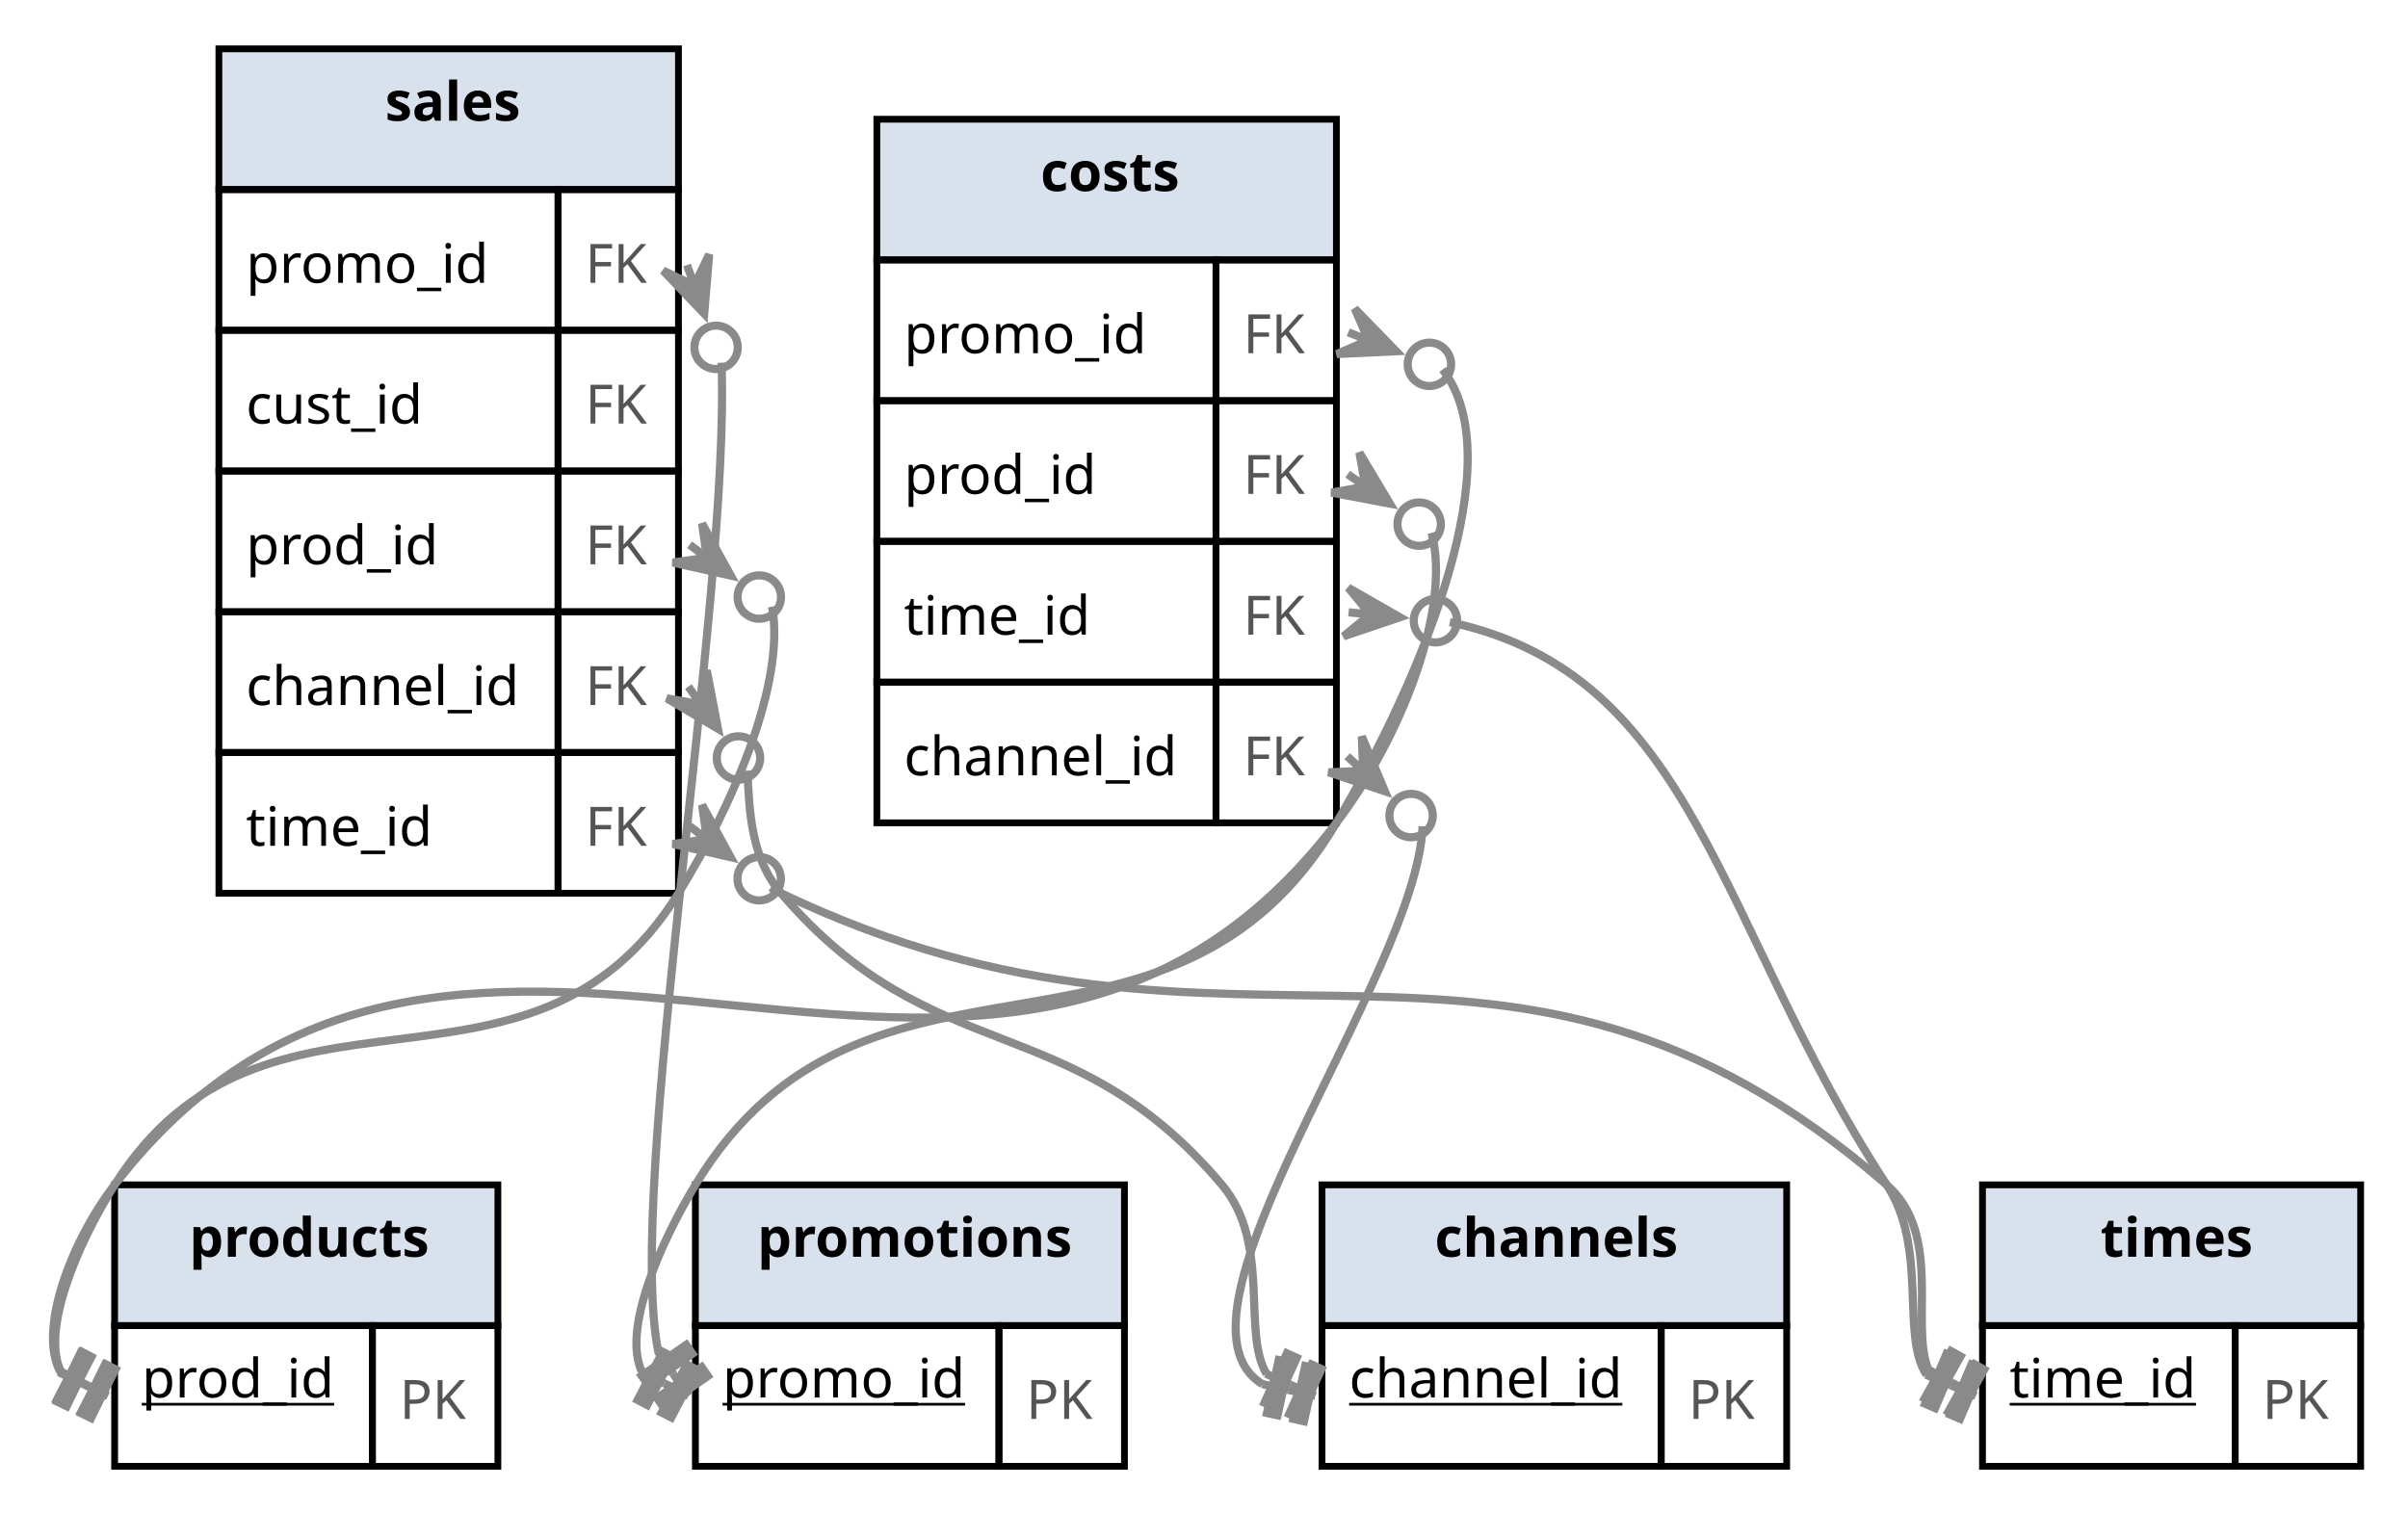
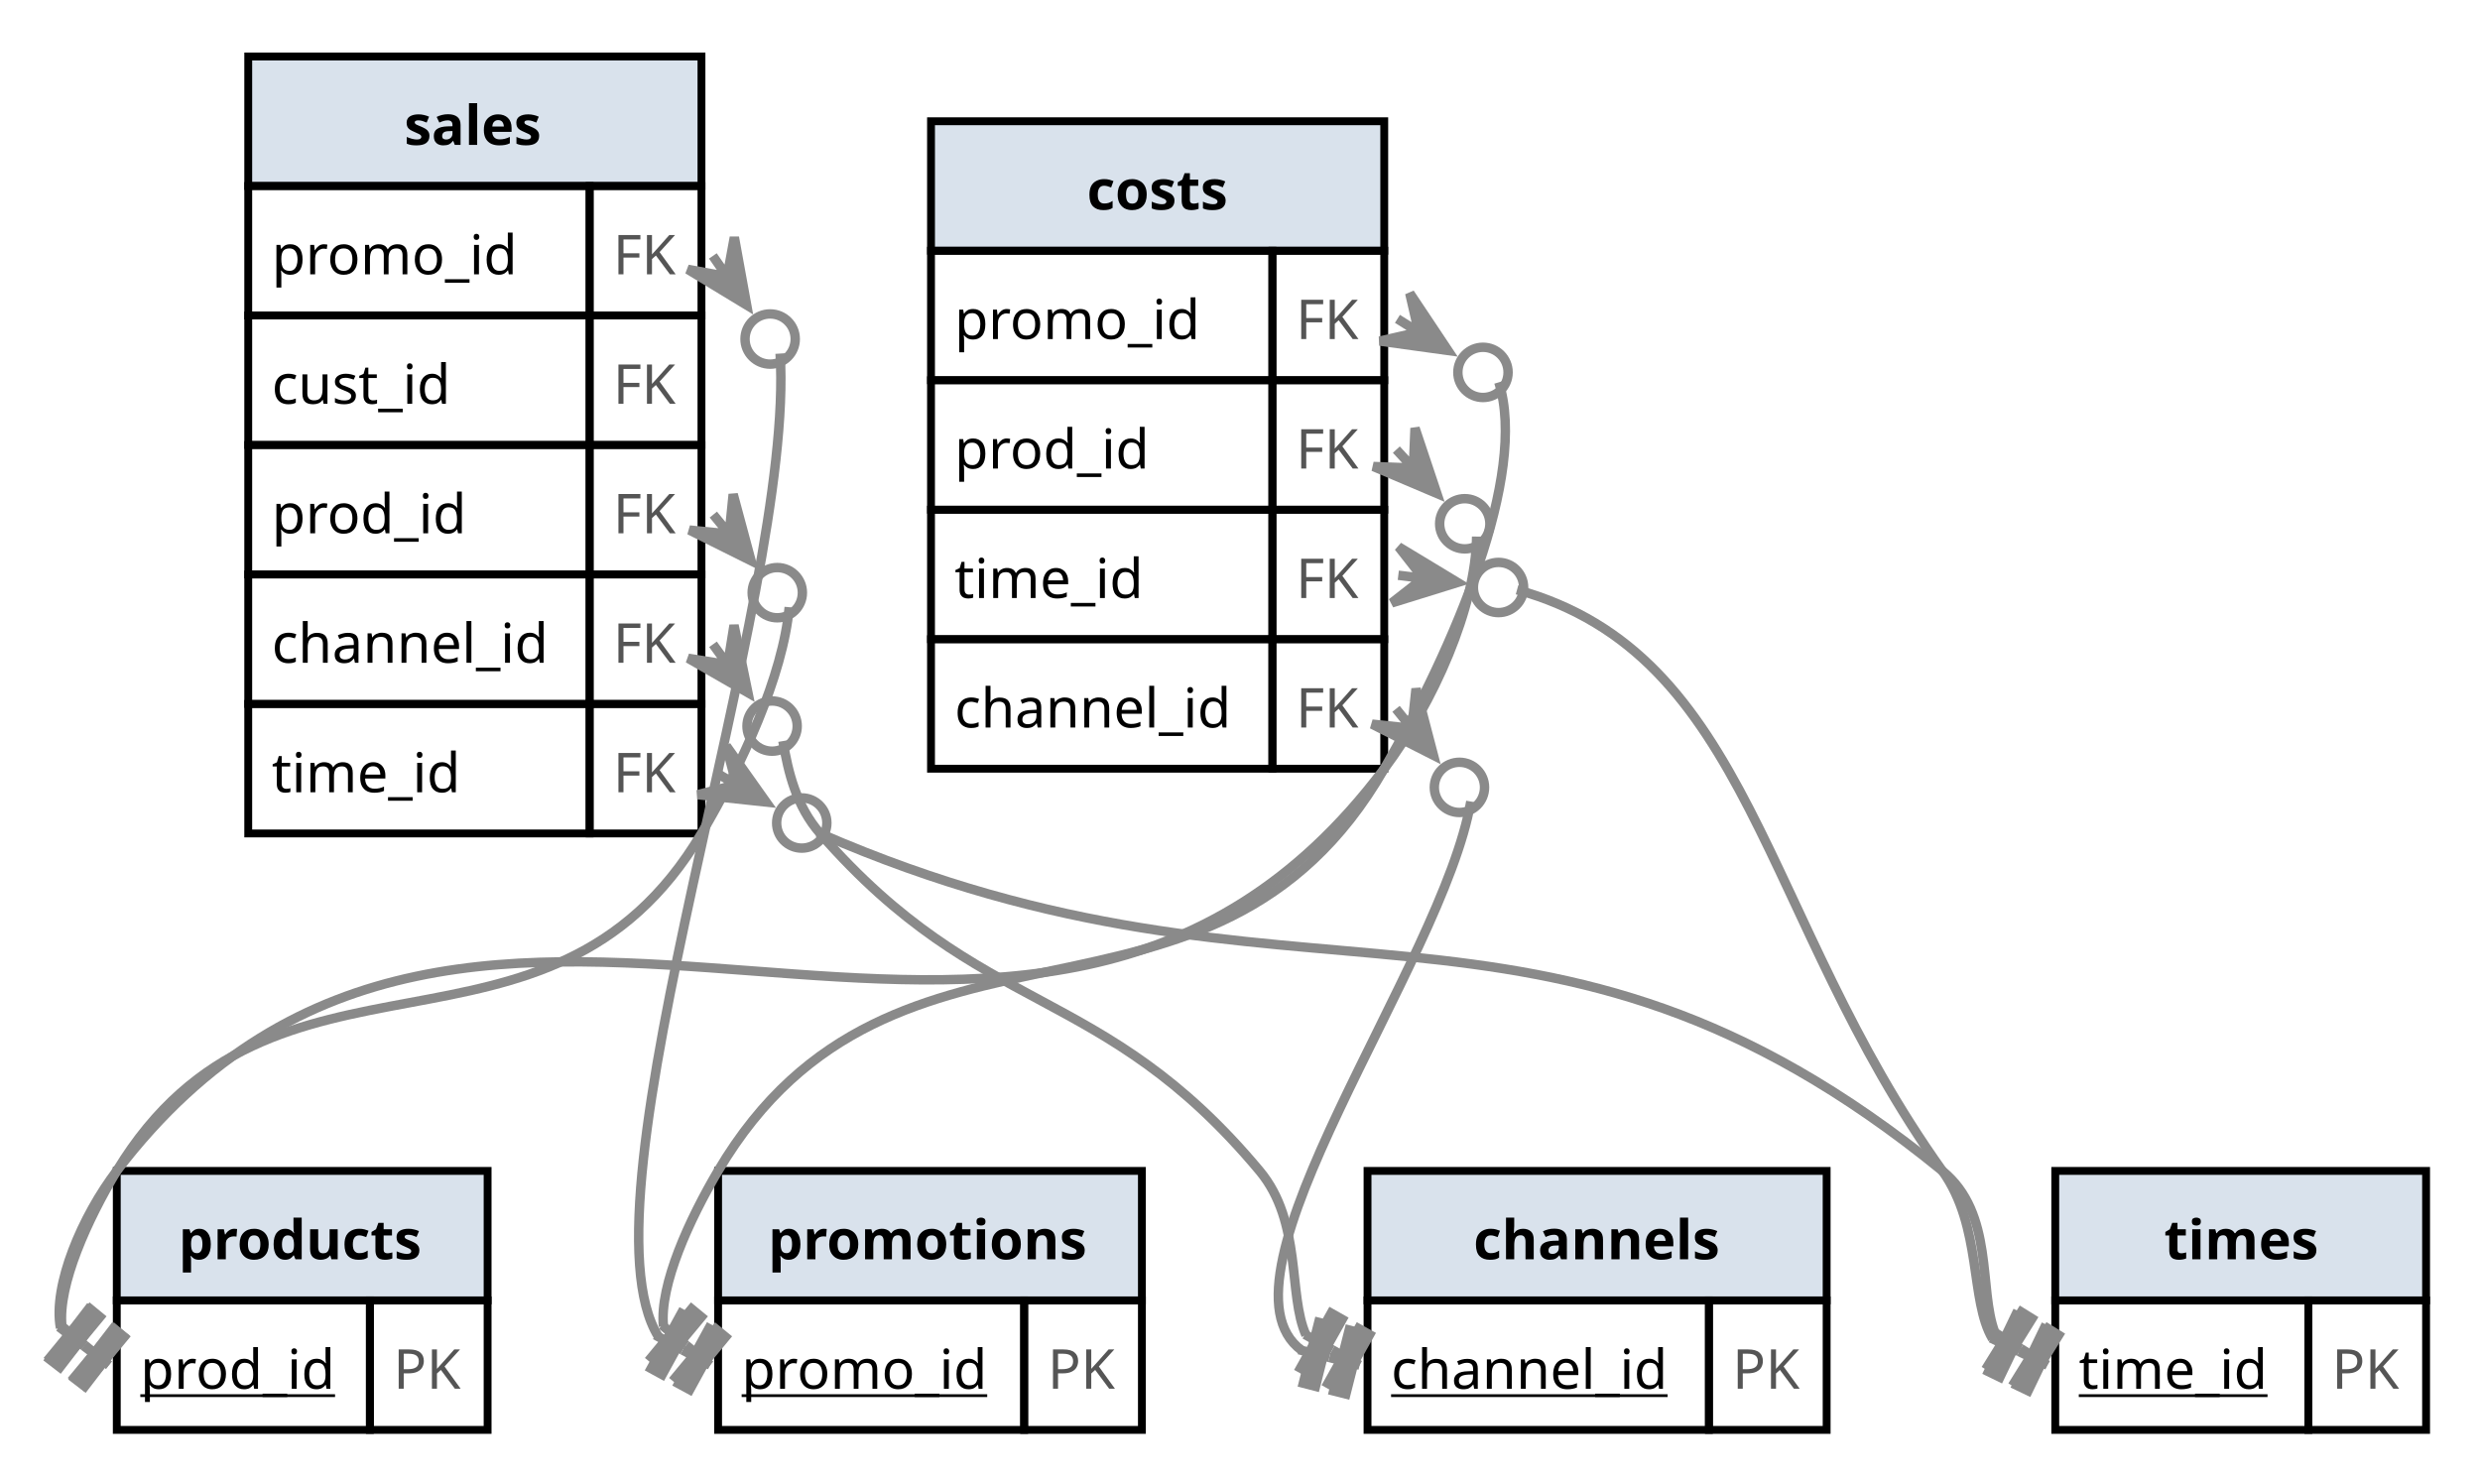
- <svg xmlns="http://www.w3.org/2000/svg" width="355pt" height="223pt" viewBox="0.00 0.00 355.00 223.00">
-   <g id="graph0" class="graph" transform="scale(1 1) rotate(0) translate(7.2 216.2)">
+ <svg xmlns="http://www.w3.org/2000/svg" width="316pt" height="189pt" viewBox="0.00 0.00 316.00 189.00">
+   <g id="graph0" class="graph" transform="scale(1 1) rotate(0) translate(7.2 182.2)">
    <g id="node1" class="node">
-       <polygon fill="#d9e2ec" stroke="none" points="25.07,-188.25 25.07,-209 92.82,-209 92.82,-188.25 25.07,-188.25" />
-       <polygon fill="none" stroke="#000000" points="25.07,-188.25 25.07,-209 92.82,-209 92.82,-188.25 25.07,-188.25" />
-       <text xml:space="preserve" text-anchor="start" x="49.57" y="-198.4" font-family="Noto Sans KR" font-weight="bold" font-size="8.00" fill="#000000">sales</text>
-       <polygon fill="none" stroke="#000000" points="25.07,-167.5 25.07,-188.25 75.07,-188.25 75.07,-167.5 25.07,-167.5" />
-       <text xml:space="preserve" text-anchor="start" x="29.07" y="-174.5" font-family="Noto Sans KR" font-size="8.00">promo_id</text>
-       <polygon fill="none" stroke="#000000" points="75.07,-167.5 75.07,-188.25 92.82,-188.25 92.82,-167.5 75.07,-167.5" />
-       <text xml:space="preserve" text-anchor="start" x="79.07" y="-174.5" font-family="Noto Sans KR" font-size="8.00" fill="#555555">FK</text>
-       <polygon fill="none" stroke="#000000" points="25.07,-146.75 25.07,-167.5 75.07,-167.5 75.07,-146.75 25.07,-146.75" />
-       <text xml:space="preserve" text-anchor="start" x="29.07" y="-153.75" font-family="Noto Sans KR" font-size="8.00">cust_id</text>
-       <polygon fill="none" stroke="#000000" points="75.07,-146.75 75.07,-167.5 92.82,-167.5 92.82,-146.75 75.07,-146.75" />
-       <text xml:space="preserve" text-anchor="start" x="79.07" y="-153.75" font-family="Noto Sans KR" font-size="8.00" fill="#555555">FK</text>
-       <polygon fill="none" stroke="#000000" points="25.07,-126 25.07,-146.75 75.07,-146.75 75.07,-126 25.07,-126" />
-       <text xml:space="preserve" text-anchor="start" x="29.07" y="-133" font-family="Noto Sans KR" font-size="8.00">prod_id</text>
-       <polygon fill="none" stroke="#000000" points="75.07,-126 75.07,-146.75 92.82,-146.75 92.82,-126 75.07,-126" />
-       <text xml:space="preserve" text-anchor="start" x="79.07" y="-133" font-family="Noto Sans KR" font-size="8.00" fill="#555555">FK</text>
-       <polygon fill="none" stroke="#000000" points="25.07,-105.25 25.07,-126 75.07,-126 75.07,-105.25 25.07,-105.25" />
-       <text xml:space="preserve" text-anchor="start" x="29.07" y="-112.25" font-family="Noto Sans KR" font-size="8.00">channel_id</text>
-       <polygon fill="none" stroke="#000000" points="75.07,-105.25 75.07,-126 92.82,-126 92.82,-105.25 75.07,-105.25" />
-       <text xml:space="preserve" text-anchor="start" x="79.07" y="-112.25" font-family="Noto Sans KR" font-size="8.00" fill="#555555">FK</text>
-       <polygon fill="none" stroke="#000000" points="25.07,-84.5 25.07,-105.25 75.07,-105.25 75.07,-84.5 25.07,-84.5" />
-       <text xml:space="preserve" text-anchor="start" x="29.07" y="-91.5" font-family="Noto Sans KR" font-size="8.00">time_id</text>
-       <polygon fill="none" stroke="#000000" points="75.07,-84.5 75.07,-105.25 92.82,-105.25 92.82,-84.5 75.07,-84.5" />
-       <text xml:space="preserve" text-anchor="start" x="79.07" y="-91.5" font-family="Noto Sans KR" font-size="8.00" fill="#555555">FK</text>
+       <polygon fill="#d9e2ec" stroke="none" points="24.43,-158.5 24.43,-175 82.18,-175 82.18,-158.5 24.43,-158.5" />
+       <polygon fill="none" stroke="#000000" points="24.43,-158.5 24.43,-175 82.18,-175 82.18,-158.5 24.43,-158.5" />
+       <text xml:space="preserve" text-anchor="start" x="44.3" y="-163.74" font-family="Noto Sans KR" font-weight="bold" font-size="7.00" fill="#000000">sales</text>
+       <polygon fill="none" stroke="#000000" points="24.43,-142 24.43,-158.5 67.93,-158.5 67.93,-142 24.43,-142" />
+       <text xml:space="preserve" text-anchor="start" x="27.43" y="-147.25" font-family="Noto Sans KR" font-size="7.00">promo_id</text>
+       <polygon fill="none" stroke="#000000" points="67.93,-142 67.93,-158.5 82.18,-158.5 82.18,-142 67.93,-142" />
+       <text xml:space="preserve" text-anchor="start" x="70.93" y="-147.25" font-family="Noto Sans KR" font-size="7.00" fill="#555555">FK</text>
+       <polygon fill="none" stroke="#000000" points="24.43,-125.5 24.43,-142 67.93,-142 67.93,-125.5 24.43,-125.5" />
+       <text xml:space="preserve" text-anchor="start" x="27.43" y="-130.75" font-family="Noto Sans KR" font-size="7.00">cust_id</text>
+       <polygon fill="none" stroke="#000000" points="67.93,-125.5 67.93,-142 82.18,-142 82.18,-125.5 67.93,-125.5" />
+       <text xml:space="preserve" text-anchor="start" x="70.93" y="-130.75" font-family="Noto Sans KR" font-size="7.00" fill="#555555">FK</text>
+       <polygon fill="none" stroke="#000000" points="24.43,-109 24.43,-125.5 67.93,-125.5 67.93,-109 24.43,-109" />
+       <text xml:space="preserve" text-anchor="start" x="27.43" y="-114.25" font-family="Noto Sans KR" font-size="7.00">prod_id</text>
+       <polygon fill="none" stroke="#000000" points="67.93,-109 67.93,-125.5 82.18,-125.5 82.18,-109 67.93,-109" />
+       <text xml:space="preserve" text-anchor="start" x="70.93" y="-114.25" font-family="Noto Sans KR" font-size="7.00" fill="#555555">FK</text>
+       <polygon fill="none" stroke="#000000" points="24.43,-92.5 24.43,-109 67.93,-109 67.93,-92.5 24.43,-92.5" />
+       <text xml:space="preserve" text-anchor="start" x="27.43" y="-97.75" font-family="Noto Sans KR" font-size="7.00">channel_id</text>
+       <polygon fill="none" stroke="#000000" points="67.93,-92.5 67.93,-109 82.18,-109 82.18,-92.5 67.93,-92.5" />
+       <text xml:space="preserve" text-anchor="start" x="70.93" y="-97.75" font-family="Noto Sans KR" font-size="7.00" fill="#555555">FK</text>
+       <polygon fill="none" stroke="#000000" points="24.43,-76 24.43,-92.5 67.93,-92.5 67.93,-76 24.43,-76" />
+       <text xml:space="preserve" text-anchor="start" x="27.43" y="-81.25" font-family="Noto Sans KR" font-size="7.00">time_id</text>
+       <polygon fill="none" stroke="#000000" points="67.93,-76 67.93,-92.5 82.18,-92.5 82.18,-76 67.93,-76" />
+       <text xml:space="preserve" text-anchor="start" x="70.93" y="-81.25" font-family="Noto Sans KR" font-size="7.00" fill="#555555">FK</text>
    </g>
    <g id="node3" class="node">
-       <polygon fill="#d9e2ec" stroke="none" points="9.7,-20.75 9.7,-41.5 66.2,-41.5 66.2,-20.75 9.7,-20.75" />
-       <polygon fill="none" stroke="#000000" points="9.7,-20.75 9.7,-41.5 66.2,-41.5 66.2,-20.75 9.7,-20.75" />
-       <text xml:space="preserve" text-anchor="start" x="20.7" y="-30.9" font-family="Noto Sans KR" font-weight="bold" font-size="8.00" fill="#000000">products</text>
-       <polygon fill="none" stroke="#000000" points="9.7,0 9.7,-20.75 47.7,-20.75 47.7,0 9.7,0" />
-       <text xml:space="preserve" text-anchor="start" x="13.7" y="-10.15" font-family="Noto Sans KR" text-decoration="underline" font-size="8.00">prod_id</text>
-       <polygon fill="none" stroke="#000000" points="47.7,0 47.7,-20.75 66.2,-20.75 66.2,0 47.7,0" />
-       <text xml:space="preserve" text-anchor="start" x="51.7" y="-7" font-family="Noto Sans KR" font-size="8.00" fill="#555555">PK</text>
+       <polygon fill="#d9e2ec" stroke="none" points="7.68,-16.5 7.68,-33 54.93,-33 54.93,-16.5 7.68,-16.5" />
+       <polygon fill="none" stroke="#000000" points="7.68,-16.5 7.68,-33 54.93,-33 54.93,-16.5 7.68,-16.5" />
+       <text xml:space="preserve" text-anchor="start" x="15.55" y="-21.74" font-family="Noto Sans KR" font-weight="bold" font-size="7.00" fill="#000000">products</text>
+       <polygon fill="none" stroke="#000000" points="7.68,0 7.68,-16.5 39.93,-16.5 39.93,0 7.68,0" />
+       <text xml:space="preserve" text-anchor="start" x="10.68" y="-5.24" font-family="Noto Sans KR" text-decoration="underline" font-size="7.00">prod_id</text>
+       <polygon fill="none" stroke="#000000" points="39.93,0 39.93,-16.5 54.93,-16.5 54.93,0 39.93,0" />
+       <text xml:space="preserve" text-anchor="start" x="42.93" y="-5.25" font-family="Noto Sans KR" font-size="7.00" fill="#555555">PK</text>
    </g>
    <g id="edge2" class="edge">
-       <path fill="none" stroke="#8a8a8a" stroke-width="1.2" d="M106.62,-126.76C108.68,-115.68 100.81,-97.35 92.82,-84.5 70.86,-49.18 31.89,-76.68 9.7,-41.5 4.27,-32.9 -1.19,-20.15 1.77,-13.98" />
-       <polygon fill="#8a8a8a" stroke="#8a8a8a" stroke-width="1.2" points="100.54,-131.33 91.98,-133.26 97.02,-133.97 94.46,-135.89 94.46,-135.89 94.46,-135.89 97.02,-133.97 96.3,-139.01 100.54,-131.33" />
-       <ellipse fill="none" stroke="#8a8a8a" stroke-width="1.2" cx="104.74" cy="-128.17" rx="3.2" ry="3.2" />
-       <polygon fill="#8a8a8a" stroke="#8a8a8a" stroke-width="1.2" points="6.14,-7.2 9.83,-14.29 8.41,-15.03 4.72,-7.93 6.14,-7.2" />
-       <polyline fill="none" stroke="#8a8a8a" stroke-width="1.2" points="8.7,-10.38 5.15,-12.22" />
-       <polygon fill="#8a8a8a" stroke="#8a8a8a" stroke-width="1.2" points="2.59,-9.04 6.28,-16.14 4.86,-16.88 1.17,-9.78 2.59,-9.04" />
-       <polyline fill="none" stroke="#8a8a8a" stroke-width="1.2" points="5.15,-12.22 1.6,-14.07" />
+       <path fill="none" stroke="#8a8a8a" stroke-width="1.2" d="M93.36,-104.83C92.6,-96.15 87.3,-84.62 82.18,-76 62.66,-43.13 27.46,-65.71 7.68,-33 4.03,-26.96 0.13,-18.5 0.69,-13.2" />
+       <polygon fill="#8a8a8a" stroke="#8a8a8a" stroke-width="1.2" points="88.5,-110.75 80.65,-114.66 85.71,-114.16 83.69,-116.63 83.69,-116.63 83.69,-116.63 85.71,-114.16 86.22,-119.22 88.5,-110.75" />
+       <ellipse fill="none" stroke="#8a8a8a" stroke-width="1.2" cx="91.84" cy="-106.68" rx="3.2" ry="3.2" />
+       <polygon fill="#8a8a8a" stroke="#8a8a8a" stroke-width="1.2" points="3.51,-5.68 8.61,-11.84 7.38,-12.86 2.28,-6.7 3.51,-5.68" />
+       <polyline fill="none" stroke="#8a8a8a" stroke-width="1.2" points="6.68,-8.25 3.6,-10.8" />
+       <polygon fill="#8a8a8a" stroke="#8a8a8a" stroke-width="1.2" points="0.43,-8.23 5.53,-14.39 4.29,-15.41 -0.8,-9.25 0.43,-8.23" />
+       <polyline fill="none" stroke="#8a8a8a" stroke-width="1.2" points="3.6,-10.8 0.51,-13.35" />
    </g>
    <g id="node4" class="node">
-       <polygon fill="#d9e2ec" stroke="none" points="285.07,-20.75 285.07,-41.5 340.82,-41.5 340.82,-20.75 285.07,-20.75" />
-       <polygon fill="none" stroke="#000000" points="285.07,-20.75 285.07,-41.5 340.82,-41.5 340.82,-20.75 285.07,-20.75" />
-       <text xml:space="preserve" text-anchor="start" x="302.45" y="-30.9" font-family="Noto Sans KR" font-weight="bold" font-size="8.00" fill="#000000">times</text>
-       <polygon fill="none" stroke="#000000" points="285.07,0 285.07,-20.75 322.32,-20.75 322.32,0 285.07,0" />
-       <text xml:space="preserve" text-anchor="start" x="289.07" y="-10.15" font-family="Noto Sans KR" text-decoration="underline" font-size="8.00">time_id</text>
-       <polygon fill="none" stroke="#000000" points="322.32,0 322.32,-20.75 340.82,-20.75 340.82,0 322.32,0" />
-       <text xml:space="preserve" text-anchor="start" x="326.32" y="-7" font-family="Noto Sans KR" font-size="8.00" fill="#555555">PK</text>
+       <polygon fill="#d9e2ec" stroke="none" points="254.68,-16.5 254.68,-33 301.93,-33 301.93,-16.5 254.68,-16.5" />
+       <polygon fill="none" stroke="#000000" points="254.68,-16.5 254.68,-33 301.93,-33 301.93,-16.5 254.68,-16.5" />
+       <text xml:space="preserve" text-anchor="start" x="268.55" y="-21.74" font-family="Noto Sans KR" font-weight="bold" font-size="7.00" fill="#000000">times</text>
+       <polygon fill="none" stroke="#000000" points="254.68,0 254.68,-16.5 286.93,-16.5 286.93,0 254.68,0" />
+       <text xml:space="preserve" text-anchor="start" x="257.68" y="-5.24" font-family="Noto Sans KR" text-decoration="underline" font-size="7.00">time_id</text>
+       <polygon fill="none" stroke="#000000" points="286.93,0 286.93,-16.5 301.93,-16.5 301.93,0 286.93,0" />
+       <text xml:space="preserve" text-anchor="start" x="289.93" y="-5.25" font-family="Noto Sans KR" font-size="7.00" fill="#555555">PK</text>
    </g>
    <g id="edge4" class="edge">
-       <path fill="none" stroke="#8a8a8a" stroke-width="1.2" d="M106.43,-85.35C106.89,-85.05 107.4,-84.76 107.95,-84.5 175.55,-52.2 214.36,-90.61 270.95,-41.5 279.27,-34.27 274.35,-20.87 277.09,-14.27" />
-       <polygon fill="#8a8a8a" stroke="#8a8a8a" stroke-width="1.2" points="100.52,-89.81 91.97,-91.76 97.01,-92.46 94.46,-94.39 94.46,-94.39 94.46,-94.39 97.01,-92.46 96.31,-97.51 100.52,-89.81" />
-       <ellipse fill="none" stroke="#8a8a8a" stroke-width="1.2" cx="104.72" cy="-86.64" rx="3.2" ry="3.2" />
-       <polygon fill="#8a8a8a" stroke="#8a8a8a" stroke-width="1.2" points="281.42,-7.27 285.32,-14.26 283.92,-15.04 280.03,-8.05 281.42,-7.27" />
-       <polyline fill="none" stroke="#8a8a8a" stroke-width="1.2" points="284.07,-10.38 280.58,-12.32" />
-       <polygon fill="#8a8a8a" stroke="#8a8a8a" stroke-width="1.2" points="277.93,-9.22 281.83,-16.21 280.43,-16.99 276.53,-10 277.93,-9.22" />
-       <polyline fill="none" stroke="#8a8a8a" stroke-width="1.2" points="280.58,-12.32 277.08,-14.27" />
+       <path fill="none" stroke="#8a8a8a" stroke-width="1.2" d="M96.99,-76.14C97.1,-76.09 97.2,-76.05 97.3,-76 158.16,-49.52 188.85,-74.92 240.3,-33 246.97,-27.57 244.88,-17.91 246.99,-12.4" />
+       <polygon fill="#8a8a8a" stroke="#8a8a8a" stroke-width="1.2" points="90.42,-80 81.7,-80.94 86.63,-82.22 83.87,-83.84 83.87,-83.84 83.87,-83.84 86.63,-82.22 85.35,-87.15 90.42,-80" />
+       <ellipse fill="none" stroke="#8a8a8a" stroke-width="1.2" cx="94.96" cy="-77.33" rx="3.2" ry="3.2" />
+       <polygon fill="#8a8a8a" stroke="#8a8a8a" stroke-width="1.2" points="250.89,-5.27 255.11,-12.07 253.75,-12.91 249.53,-6.12 250.89,-5.27" />
+       <polyline fill="none" stroke="#8a8a8a" stroke-width="1.2" points="253.68,-8.25 250.28,-10.36" />
+       <polygon fill="#8a8a8a" stroke="#8a8a8a" stroke-width="1.2" points="247.49,-7.38 251.71,-14.18 250.35,-15.02 246.13,-8.22 247.49,-7.38" />
+       <polyline fill="none" stroke="#8a8a8a" stroke-width="1.2" points="250.28,-10.36 246.88,-12.47" />
    </g>
    <g id="node5" class="node">
-       <polygon fill="#d9e2ec" stroke="none" points="187.7,-20.75 187.7,-41.5 256.2,-41.5 256.2,-20.75 187.7,-20.75" />
-       <polygon fill="none" stroke="#000000" points="187.7,-20.75 187.7,-41.5 256.2,-41.5 256.2,-20.75 187.7,-20.75" />
-       <text xml:space="preserve" text-anchor="start" x="204.32" y="-30.9" font-family="Noto Sans KR" font-weight="bold" font-size="8.00" fill="#000000">channels</text>
-       <polygon fill="none" stroke="#000000" points="187.7,0 187.7,-20.75 237.7,-20.75 237.7,0 187.7,0" />
-       <text xml:space="preserve" text-anchor="start" x="191.7" y="-10.15" font-family="Noto Sans KR" text-decoration="underline" font-size="8.00">channel_id</text>
-       <polygon fill="none" stroke="#000000" points="237.7,0 237.7,-20.75 256.2,-20.75 256.2,0 237.7,0" />
-       <text xml:space="preserve" text-anchor="start" x="241.7" y="-7" font-family="Noto Sans KR" font-size="8.00" fill="#555555">PK</text>
+       <polygon fill="#d9e2ec" stroke="none" points="167.05,-16.5 167.05,-33 225.55,-33 225.55,-16.5 167.05,-16.5" />
+       <polygon fill="none" stroke="#000000" points="167.05,-16.5 167.05,-33 225.55,-33 225.55,-16.5 167.05,-16.5" />
+       <text xml:space="preserve" text-anchor="start" x="180.55" y="-21.74" font-family="Noto Sans KR" font-weight="bold" font-size="7.00" fill="#000000">channels</text>
+       <polygon fill="none" stroke="#000000" points="167.05,0 167.05,-16.5 210.55,-16.5 210.55,0 167.05,0" />
+       <text xml:space="preserve" text-anchor="start" x="170.05" y="-5.24" font-family="Noto Sans KR" text-decoration="underline" font-size="7.00">channel_id</text>
+       <polygon fill="none" stroke="#000000" points="210.55,0 210.55,-16.5 225.55,-16.5 225.55,0 210.55,0" />
+       <text xml:space="preserve" text-anchor="start" x="213.55" y="-5.25" font-family="Noto Sans KR" font-size="7.00" fill="#555555">PK</text>
    </g>
    <g id="edge3" class="edge">
-       <path fill="none" stroke="#8a8a8a" stroke-width="1.2" d="M102.98,-102.58C103.28,-96.62 103.48,-89.74 107.95,-84.5 130.42,-58.15 150.6,-67.97 172.95,-41.5 180.26,-32.83 175.83,-19.66 179.54,-13.61" />
-       <polygon fill="#8a8a8a" stroke="#8a8a8a" stroke-width="1.2" points="98.65,-108.75 91.11,-113.23 96.12,-112.35 94.28,-114.97 94.28,-114.97 94.28,-114.97 96.12,-112.35 97,-117.37 98.65,-108.75" />
-       <ellipse fill="none" stroke="#8a8a8a" stroke-width="1.2" cx="101.67" cy="-104.44" rx="3.2" ry="3.2" />
-       <polygon fill="#8a8a8a" stroke="#8a8a8a" stroke-width="1.2" points="184.32,-7.06 187.62,-14.35 186.16,-15.01 182.86,-7.72 184.32,-7.06" />
-       <polyline fill="none" stroke="#8a8a8a" stroke-width="1.2" points="186.7,-10.38 183.05,-12.02" />
-       <polygon fill="#8a8a8a" stroke="#8a8a8a" stroke-width="1.2" points="180.67,-8.71 183.97,-16 182.51,-16.66 179.22,-9.37 180.67,-8.71" />
-       <polyline fill="none" stroke="#8a8a8a" stroke-width="1.2" points="183.05,-12.02 179.41,-13.67" />
+       <path fill="none" stroke="#8a8a8a" stroke-width="1.2" d="M92.56,-87.77C93.24,-83.77 94.25,-79.5 97.3,-76 117.93,-52.35 133.19,-57.08 153.3,-33 158.76,-26.47 156.89,-17.22 159.21,-12.08" />
+       <polygon fill="#8a8a8a" stroke="#8a8a8a" stroke-width="1.2" points="88.1,-93.94 80.49,-98.32 85.52,-97.51 83.65,-100.1 83.65,-100.1 83.65,-100.1 85.52,-97.51 86.33,-102.53 88.1,-93.94" />
+       <ellipse fill="none" stroke="#8a8a8a" stroke-width="1.2" cx="91.18" cy="-89.68" rx="3.2" ry="3.2" />
+       <polygon fill="#8a8a8a" stroke="#8a8a8a" stroke-width="1.2" points="163.4,-5.15 167.31,-12.13 165.91,-12.91 162.01,-5.93 163.4,-5.15" />
+       <polyline fill="none" stroke="#8a8a8a" stroke-width="1.2" points="166.05,-8.25 162.56,-10.2" />
+       <polygon fill="#8a8a8a" stroke="#8a8a8a" stroke-width="1.2" points="159.91,-7.1 163.82,-14.08 162.42,-14.87 158.51,-7.88 159.91,-7.1" />
+       <polyline fill="none" stroke="#8a8a8a" stroke-width="1.2" points="162.56,-10.2 159.07,-12.16" />
    </g>
    <g id="node6" class="node">
-       <polygon fill="#d9e2ec" stroke="none" points="95.32,-20.75 95.32,-41.5 158.57,-41.5 158.57,-20.75 95.32,-20.75" />
-       <polygon fill="none" stroke="#000000" points="95.32,-20.75 95.32,-41.5 158.57,-41.5 158.57,-20.75 95.32,-20.75" />
-       <text xml:space="preserve" text-anchor="start" x="104.45" y="-30.9" font-family="Noto Sans KR" font-weight="bold" font-size="8.00" fill="#000000">promotions</text>
-       <polygon fill="none" stroke="#000000" points="95.32,0 95.32,-20.75 140.07,-20.75 140.07,0 95.32,0" />
-       <text xml:space="preserve" text-anchor="start" x="99.32" y="-10.15" font-family="Noto Sans KR" text-decoration="underline" font-size="8.00">promo_id</text>
-       <polygon fill="none" stroke="#000000" points="140.07,0 140.07,-20.75 158.57,-20.75 158.57,0 140.07,0" />
-       <text xml:space="preserve" text-anchor="start" x="144.07" y="-7" font-family="Noto Sans KR" font-size="8.00" fill="#555555">PK</text>
+       <polygon fill="#d9e2ec" stroke="none" points="84.3,-16.5 84.3,-33 138.3,-33 138.3,-16.5 84.3,-16.5" />
+       <polygon fill="none" stroke="#000000" points="84.3,-16.5 84.3,-33 138.3,-33 138.3,-16.5 84.3,-16.5" />
+       <text xml:space="preserve" text-anchor="start" x="90.68" y="-21.74" font-family="Noto Sans KR" font-weight="bold" font-size="7.00" fill="#000000">promotions</text>
+       <polygon fill="none" stroke="#000000" points="84.3,0 84.3,-16.5 123.3,-16.5 123.3,0 84.3,0" />
+       <text xml:space="preserve" text-anchor="start" x="87.3" y="-5.24" font-family="Noto Sans KR" text-decoration="underline" font-size="7.00">promo_id</text>
+       <polygon fill="none" stroke="#000000" points="123.3,0 123.3,-16.5 138.3,-16.5 138.3,0 123.3,0" />
+       <text xml:space="preserve" text-anchor="start" x="126.3" y="-5.25" font-family="Noto Sans KR" font-size="7.00" fill="#555555">PK</text>
    </g>
    <g id="edge1" class="edge">
-       <path fill="none" stroke="#8a8a8a" stroke-width="1.2" d="M99.17,-162.72C100.49,-127.44 84.91,-41.03 89.87,-16.79" />
-       <polygon fill="#8a8a8a" stroke="#8a8a8a" stroke-width="1.2" points="96.62,-169.95 90.56,-176.3 95.15,-174.1 94.09,-177.12 94.09,-177.12 94.09,-177.12 95.15,-174.1 97.35,-178.69 96.62,-169.95" />
-       <ellipse fill="none" stroke="#8a8a8a" stroke-width="1.2" cx="98.37" cy="-164.99" rx="3.2" ry="3.2" />
-       <polygon fill="#8a8a8a" stroke="#8a8a8a" stroke-width="1.2" points="90.58,-8.75 97.15,-13.31 96.24,-14.63 89.67,-10.07 90.58,-8.75" />
-       <polyline fill="none" stroke="#8a8a8a" stroke-width="1.2" points="94.32,-10.38 92.04,-13.66" />
-       <polygon fill="#8a8a8a" stroke="#8a8a8a" stroke-width="1.2" points="88.3,-12.04 94.87,-16.6 93.96,-17.91 87.39,-13.35 88.3,-12.04" />
-       <polyline fill="none" stroke="#8a8a8a" stroke-width="1.2" points="92.04,-13.66 89.76,-16.95" />
+       <path fill="none" stroke="#8a8a8a" stroke-width="1.2" d="M92.2,-137.15C94.18,-106.11 65.75,-29.42 76.7,-11.87" />
+       <polygon fill="#8a8a8a" stroke="#8a8a8a" stroke-width="1.2" points="87.94,-143.33 80.44,-147.88 85.45,-146.96 83.63,-149.59 83.63,-149.59 83.63,-149.59 85.45,-146.96 86.37,-151.96 87.94,-143.33" />
+       <ellipse fill="none" stroke="#8a8a8a" stroke-width="1.2" cx="90.93" cy="-139" rx="3.2" ry="3.2" />
+       <polygon fill="#8a8a8a" stroke="#8a8a8a" stroke-width="1.2" points="80.68,-5.13 84.52,-12.14 83.12,-12.91 79.28,-5.89 80.68,-5.13" />
+       <polyline fill="none" stroke="#8a8a8a" stroke-width="1.2" points="83.3,-8.25 79.79,-10.17" />
+       <polygon fill="#8a8a8a" stroke="#8a8a8a" stroke-width="1.2" points="77.17,-7.05 81.01,-14.06 79.61,-14.83 75.77,-7.82 77.17,-7.05" />
+       <polyline fill="none" stroke="#8a8a8a" stroke-width="1.2" points="79.79,-10.17 76.29,-12.09" />
    </g>
    <g id="node2" class="node">
-       <polygon fill="#d9e2ec" stroke="none" points="122.07,-177.88 122.07,-198.62 189.82,-198.62 189.82,-177.88 122.07,-177.88" />
-       <polygon fill="none" stroke="#000000" points="122.07,-177.88 122.07,-198.62 189.82,-198.62 189.82,-177.88 122.07,-177.88" />
-       <text xml:space="preserve" text-anchor="start" x="146.2" y="-188.03" font-family="Noto Sans KR" font-weight="bold" font-size="8.00" fill="#000000">costs</text>
-       <polygon fill="none" stroke="#000000" points="122.07,-157.12 122.07,-177.88 172.07,-177.88 172.07,-157.12 122.07,-157.12" />
-       <text xml:space="preserve" text-anchor="start" x="126.07" y="-164.12" font-family="Noto Sans KR" font-size="8.00">promo_id</text>
-       <polygon fill="none" stroke="#000000" points="172.07,-157.12 172.07,-177.88 189.82,-177.88 189.82,-157.12 172.07,-157.12" />
-       <text xml:space="preserve" text-anchor="start" x="176.07" y="-164.12" font-family="Noto Sans KR" font-size="8.00" fill="#555555">FK</text>
-       <polygon fill="none" stroke="#000000" points="122.07,-136.38 122.07,-157.12 172.07,-157.12 172.07,-136.38 122.07,-136.38" />
-       <text xml:space="preserve" text-anchor="start" x="126.07" y="-143.38" font-family="Noto Sans KR" font-size="8.00">prod_id</text>
-       <polygon fill="none" stroke="#000000" points="172.07,-136.38 172.07,-157.12 189.82,-157.12 189.82,-136.38 172.07,-136.38" />
-       <text xml:space="preserve" text-anchor="start" x="176.07" y="-143.38" font-family="Noto Sans KR" font-size="8.00" fill="#555555">FK</text>
-       <polygon fill="none" stroke="#000000" points="122.07,-115.62 122.07,-136.38 172.07,-136.38 172.07,-115.62 122.07,-115.62" />
-       <text xml:space="preserve" text-anchor="start" x="126.07" y="-122.62" font-family="Noto Sans KR" font-size="8.00">time_id</text>
-       <polygon fill="none" stroke="#000000" points="172.07,-115.62 172.07,-136.38 189.82,-136.38 189.82,-115.62 172.07,-115.62" />
-       <text xml:space="preserve" text-anchor="start" x="176.07" y="-122.62" font-family="Noto Sans KR" font-size="8.00" fill="#555555">FK</text>
-       <polygon fill="none" stroke="#000000" points="122.07,-94.88 122.07,-115.62 172.07,-115.62 172.07,-94.88 122.07,-94.88" />
-       <text xml:space="preserve" text-anchor="start" x="126.07" y="-101.88" font-family="Noto Sans KR" font-size="8.00">channel_id</text>
-       <polygon fill="none" stroke="#000000" points="172.07,-94.88 172.07,-115.62 189.82,-115.62 189.82,-94.88 172.07,-94.88" />
-       <text xml:space="preserve" text-anchor="start" x="176.07" y="-101.88" font-family="Noto Sans KR" font-size="8.00" fill="#555555">FK</text>
+       <polygon fill="#d9e2ec" stroke="none" points="111.43,-150.25 111.43,-166.75 169.18,-166.75 169.18,-150.25 111.43,-150.25" />
+       <polygon fill="none" stroke="#000000" points="111.43,-150.25 111.43,-166.75 169.18,-166.75 169.18,-150.25 111.43,-150.25" />
+       <text xml:space="preserve" text-anchor="start" x="131.3" y="-155.49" font-family="Noto Sans KR" font-weight="bold" font-size="7.00" fill="#000000">costs</text>
+       <polygon fill="none" stroke="#000000" points="111.43,-133.75 111.43,-150.25 154.93,-150.25 154.93,-133.75 111.43,-133.75" />
+       <text xml:space="preserve" text-anchor="start" x="114.43" y="-139" font-family="Noto Sans KR" font-size="7.00">promo_id</text>
+       <polygon fill="none" stroke="#000000" points="154.93,-133.75 154.93,-150.25 169.18,-150.25 169.18,-133.75 154.93,-133.75" />
+       <text xml:space="preserve" text-anchor="start" x="157.93" y="-139" font-family="Noto Sans KR" font-size="7.00" fill="#555555">FK</text>
+       <polygon fill="none" stroke="#000000" points="111.43,-117.25 111.43,-133.75 154.93,-133.75 154.93,-117.25 111.43,-117.25" />
+       <text xml:space="preserve" text-anchor="start" x="114.43" y="-122.5" font-family="Noto Sans KR" font-size="7.00">prod_id</text>
+       <polygon fill="none" stroke="#000000" points="154.93,-117.25 154.93,-133.75 169.18,-133.75 169.18,-117.25 154.93,-117.25" />
+       <text xml:space="preserve" text-anchor="start" x="157.93" y="-122.5" font-family="Noto Sans KR" font-size="7.00" fill="#555555">FK</text>
+       <polygon fill="none" stroke="#000000" points="111.43,-100.75 111.43,-117.25 154.93,-117.25 154.93,-100.75 111.43,-100.75" />
+       <text xml:space="preserve" text-anchor="start" x="114.43" y="-106" font-family="Noto Sans KR" font-size="7.00">time_id</text>
+       <polygon fill="none" stroke="#000000" points="154.93,-100.75 154.93,-117.25 169.18,-117.25 169.18,-100.75 154.93,-100.75" />
+       <text xml:space="preserve" text-anchor="start" x="157.93" y="-106" font-family="Noto Sans KR" font-size="7.00" fill="#555555">FK</text>
+       <polygon fill="none" stroke="#000000" points="111.43,-84.25 111.43,-100.75 154.93,-100.75 154.93,-84.25 111.43,-84.25" />
+       <text xml:space="preserve" text-anchor="start" x="114.43" y="-89.5" font-family="Noto Sans KR" font-size="7.00">channel_id</text>
+       <polygon fill="none" stroke="#000000" points="154.93,-84.25 154.93,-100.75 169.18,-100.75 169.18,-84.25 154.93,-84.25" />
+       <text xml:space="preserve" text-anchor="start" x="157.93" y="-89.5" font-family="Noto Sans KR" font-size="7.00" fill="#555555">FK</text>
    </g>
    <g id="edge6" class="edge">
-       <path fill="none" stroke="#8a8a8a" stroke-width="1.2" d="M203.85,-137.64C206.84,-126.38 199.21,-107.2 189.82,-94.88 139.22,-28.46 60.72,-107.59 9.7,-41.5 3.35,-33.28 -1.82,-19.88 1.82,-13.7" />
-       <polygon fill="#8a8a8a" stroke="#8a8a8a" stroke-width="1.2" points="197.71,-141.94 189.09,-143.57 194.1,-144.46 191.48,-146.29 191.48,-146.29 191.48,-146.29 194.1,-144.46 193.21,-149.47 197.71,-141.94" />
-       <ellipse fill="none" stroke="#8a8a8a" stroke-width="1.2" cx="202.02" cy="-138.92" rx="3.2" ry="3.2" />
-       <polygon fill="#8a8a8a" stroke="#8a8a8a" stroke-width="1.2" points="6.23,-7.12 9.72,-14.32 8.28,-15.02 4.79,-7.82 6.23,-7.12" />
-       <polyline fill="none" stroke="#8a8a8a" stroke-width="1.2" points="8.7,-10.38 5.09,-12.12" />
-       <polygon fill="#8a8a8a" stroke="#8a8a8a" stroke-width="1.2" points="2.63,-8.86 6.12,-16.07 4.68,-16.76 1.19,-9.56 2.63,-8.86" />
-       <polyline fill="none" stroke="#8a8a8a" stroke-width="1.2" points="5.09,-12.12 1.49,-13.86" />
+       <path fill="none" stroke="#8a8a8a" stroke-width="1.2" d="M180.95,-113.83C180.86,-104.86 175.46,-92.61 169.18,-84.25 123.97,-24.02 53.37,-92.86 7.68,-33 3.29,-27.26 -0.51,-18.39 0.51,-12.98" />
+       <polygon fill="#8a8a8a" stroke="#8a8a8a" stroke-width="1.2" points="175.88,-119.33 167.8,-122.76 172.89,-122.56 170.72,-124.91 170.72,-124.91 170.72,-124.91 172.89,-122.56 173.1,-127.65 175.88,-119.33" />
+       <ellipse fill="none" stroke="#8a8a8a" stroke-width="1.2" cx="179.44" cy="-115.46" rx="3.2" ry="3.2" />
+       <polygon fill="#8a8a8a" stroke="#8a8a8a" stroke-width="1.2" points="3.61,-5.56 8.48,-11.91 7.21,-12.88 2.34,-6.53 3.61,-5.56" />
+       <polyline fill="none" stroke="#8a8a8a" stroke-width="1.2" points="6.68,-8.25 3.5,-10.68" />
+       <polygon fill="#8a8a8a" stroke="#8a8a8a" stroke-width="1.2" points="0.43,-7.99 5.3,-14.34 4.03,-15.32 -0.84,-8.97 0.43,-7.99" />
+       <polyline fill="none" stroke="#8a8a8a" stroke-width="1.2" points="3.5,-10.68 0.33,-13.12" />
    </g>
    <g id="edge7" class="edge">
-       <path fill="none" stroke="#8a8a8a" stroke-width="1.2" d="M206.54,-124.47C242.95,-116.64 245.84,-79.91 270.95,-41.5 277.11,-32.08 272.96,-19.28 276.84,-13.47" />
-       <polygon fill="#8a8a8a" stroke="#8a8a8a" stroke-width="1.2" points="199.18,-125.19 190.87,-122.38 194.8,-125.61 191.62,-125.92 191.62,-125.92 191.62,-125.92 194.8,-125.61 191.57,-129.54 199.18,-125.19" />
-       <ellipse fill="none" stroke="#8a8a8a" stroke-width="1.2" cx="204.42" cy="-124.68" rx="3.2" ry="3.2" />
-       <polygon fill="#8a8a8a" stroke="#8a8a8a" stroke-width="1.2" points="281.76,-7.01 284.91,-14.37 283.44,-15 280.29,-7.64 281.76,-7.01" />
-       <polyline fill="none" stroke="#8a8a8a" stroke-width="1.2" points="284.07,-10.38 280.39,-11.95" />
-       <polygon fill="#8a8a8a" stroke="#8a8a8a" stroke-width="1.2" points="278.08,-8.59 281.23,-15.94 279.76,-16.57 276.61,-9.22 278.08,-8.59" />
-       <polyline fill="none" stroke="#8a8a8a" stroke-width="1.2" points="280.39,-11.95 276.72,-13.52" />
+       <path fill="none" stroke="#8a8a8a" stroke-width="1.2" d="M186.1,-107.05C215.98,-98.77 217.13,-65.43 240.3,-33 245.41,-25.85 243.77,-16.52 246.69,-11.61" />
+       <polygon fill="#8a8a8a" stroke="#8a8a8a" stroke-width="1.2" points="178.52,-107.98 170.14,-105.38 174.15,-108.51 170.97,-108.9 170.97,-108.9 170.97,-108.9 174.15,-108.51 171.01,-112.52 178.52,-107.98" />
+       <ellipse fill="none" stroke="#8a8a8a" stroke-width="1.2" cx="183.74" cy="-107.34" rx="3.2" ry="3.2" />
+       <polygon fill="#8a8a8a" stroke="#8a8a8a" stroke-width="1.2" points="251.22,-4.99 254.69,-12.2 253.25,-12.89 249.78,-5.68 251.22,-4.99" />
+       <polyline fill="none" stroke="#8a8a8a" stroke-width="1.2" points="253.68,-8.25 250.07,-9.98" />
+       <polygon fill="#8a8a8a" stroke="#8a8a8a" stroke-width="1.2" points="247.62,-6.72 251.08,-13.93 249.64,-14.63 246.18,-7.42 247.62,-6.72" />
+       <polyline fill="none" stroke="#8a8a8a" stroke-width="1.2" points="250.07,-9.98 246.47,-11.71" />
    </g>
    <g id="edge8" class="edge">
-       <path fill="none" stroke="#8a8a8a" stroke-width="1.2" d="M202.53,-94.37C201.6,-71.98 162.68,-22.02 178.93,-12.11" />
-       <polygon fill="#8a8a8a" stroke="#8a8a8a" stroke-width="1.2" points="196.97,-99.53 188.66,-102.34 193.75,-102.53 191.41,-104.7 191.41,-104.7 191.41,-104.7 193.75,-102.53 193.57,-107.61 196.97,-99.53" />
-       <ellipse fill="none" stroke="#8a8a8a" stroke-width="1.2" cx="200.83" cy="-95.95" rx="3.2" ry="3.2" />
-       <polygon fill="#8a8a8a" stroke="#8a8a8a" stroke-width="1.2" points="185.04,-6.64 186.79,-14.45 185.22,-14.8 183.48,-6.99 185.04,-6.64" />
-       <polyline fill="none" stroke="#8a8a8a" stroke-width="1.2" points="186.7,-10.38 182.79,-11.25" />
-       <polygon fill="#8a8a8a" stroke="#8a8a8a" stroke-width="1.2" points="181.14,-7.52 182.88,-15.32 181.32,-15.67 179.58,-7.86 181.14,-7.52" />
-       <polyline fill="none" stroke="#8a8a8a" stroke-width="1.2" points="182.79,-11.25 178.89,-12.12" />
+       <path fill="none" stroke="#8a8a8a" stroke-width="1.2" d="M180.21,-80.07C176.66,-59.38 146.2,-19.25 158.66,-10.13" />
+       <polygon fill="#8a8a8a" stroke="#8a8a8a" stroke-width="1.2" points="175.45,-85.96 167.63,-89.93 172.69,-89.39 170.68,-91.88 170.68,-91.88 170.68,-91.88 172.69,-89.39 173.23,-94.45 175.45,-85.96" />
+       <ellipse fill="none" stroke="#8a8a8a" stroke-width="1.2" cx="178.76" cy="-81.87" rx="3.2" ry="3.2" />
+       <polygon fill="#8a8a8a" stroke="#8a8a8a" stroke-width="1.2" points="164.29,-4.57 166.26,-12.32 164.71,-12.72 162.74,-4.96 164.29,-4.57" />
+       <polyline fill="none" stroke="#8a8a8a" stroke-width="1.2" points="166.05,-8.25 162.18,-9.23" />
+       <polygon fill="#8a8a8a" stroke="#8a8a8a" stroke-width="1.2" points="160.42,-5.55 162.38,-13.31 160.83,-13.7 158.87,-5.95 160.42,-5.55" />
+       <polyline fill="none" stroke="#8a8a8a" stroke-width="1.2" points="162.18,-9.23 158.3,-10.22" />
    </g>
    <g id="edge5" class="edge">
-       <path fill="none" stroke="#8a8a8a" stroke-width="1.2" d="M205.47,-161.71C215.76,-148.69 202.68,-116.57 189.82,-94.88 165.22,-53.38 120.3,-82.76 95.32,-41.5 90.06,-32.81 84.52,-20.09 87.43,-13.96" />
-       <polygon fill="#8a8a8a" stroke="#8a8a8a" stroke-width="1.2" points="198.63,-164.41 189.87,-164 194.54,-166.03 191.57,-167.2 191.57,-167.2 191.57,-167.2 194.54,-166.03 192.52,-170.7 198.63,-164.41" />
-       <ellipse fill="none" stroke="#8a8a8a" stroke-width="1.2" cx="203.53" cy="-162.48" rx="3.2" ry="3.2" />
-       <polygon fill="#8a8a8a" stroke="#8a8a8a" stroke-width="1.2" points="91.77,-7.2 95.46,-14.29 94.04,-15.03 90.35,-7.93 91.77,-7.2" />
-       <polyline fill="none" stroke="#8a8a8a" stroke-width="1.2" points="94.32,-10.38 90.77,-12.22" />
-       <polygon fill="#8a8a8a" stroke="#8a8a8a" stroke-width="1.2" points="88.22,-9.04 91.91,-16.14 90.49,-16.88 86.8,-9.78 88.22,-9.04" />
-       <polyline fill="none" stroke="#8a8a8a" stroke-width="1.2" points="90.77,-12.22 87.22,-14.07" />
+       <path fill="none" stroke="#8a8a8a" stroke-width="1.2" d="M183.78,-133.49C187.5,-121.6 178.08,-99.72 169.18,-84.25 147.19,-46.06 106.73,-70.93 84.3,-33 80.71,-26.93 76.79,-18.48 77.34,-13.19" />
+       <polygon fill="#8a8a8a" stroke="#8a8a8a" stroke-width="1.2" points="177.3,-137.54 168.61,-138.74 173.57,-139.88 170.86,-141.57 170.86,-141.57 170.86,-141.57 173.57,-139.88 172.43,-144.84 177.3,-137.54" />
+       <ellipse fill="none" stroke="#8a8a8a" stroke-width="1.2" cx="181.76" cy="-134.75" rx="3.2" ry="3.2" />
+       <polygon fill="#8a8a8a" stroke="#8a8a8a" stroke-width="1.2" points="80.14,-5.68 85.24,-11.84 84,-12.86 78.9,-6.7 80.14,-5.68" />
+       <polyline fill="none" stroke="#8a8a8a" stroke-width="1.2" points="83.3,-8.25 80.22,-10.8" />
+       <polygon fill="#8a8a8a" stroke="#8a8a8a" stroke-width="1.2" points="77.05,-8.23 82.16,-14.39 80.92,-15.41 75.82,-9.25 77.05,-8.23" />
+       <polyline fill="none" stroke="#8a8a8a" stroke-width="1.2" points="80.22,-10.8 77.14,-13.35" />
    </g>
  </g>
</svg>
